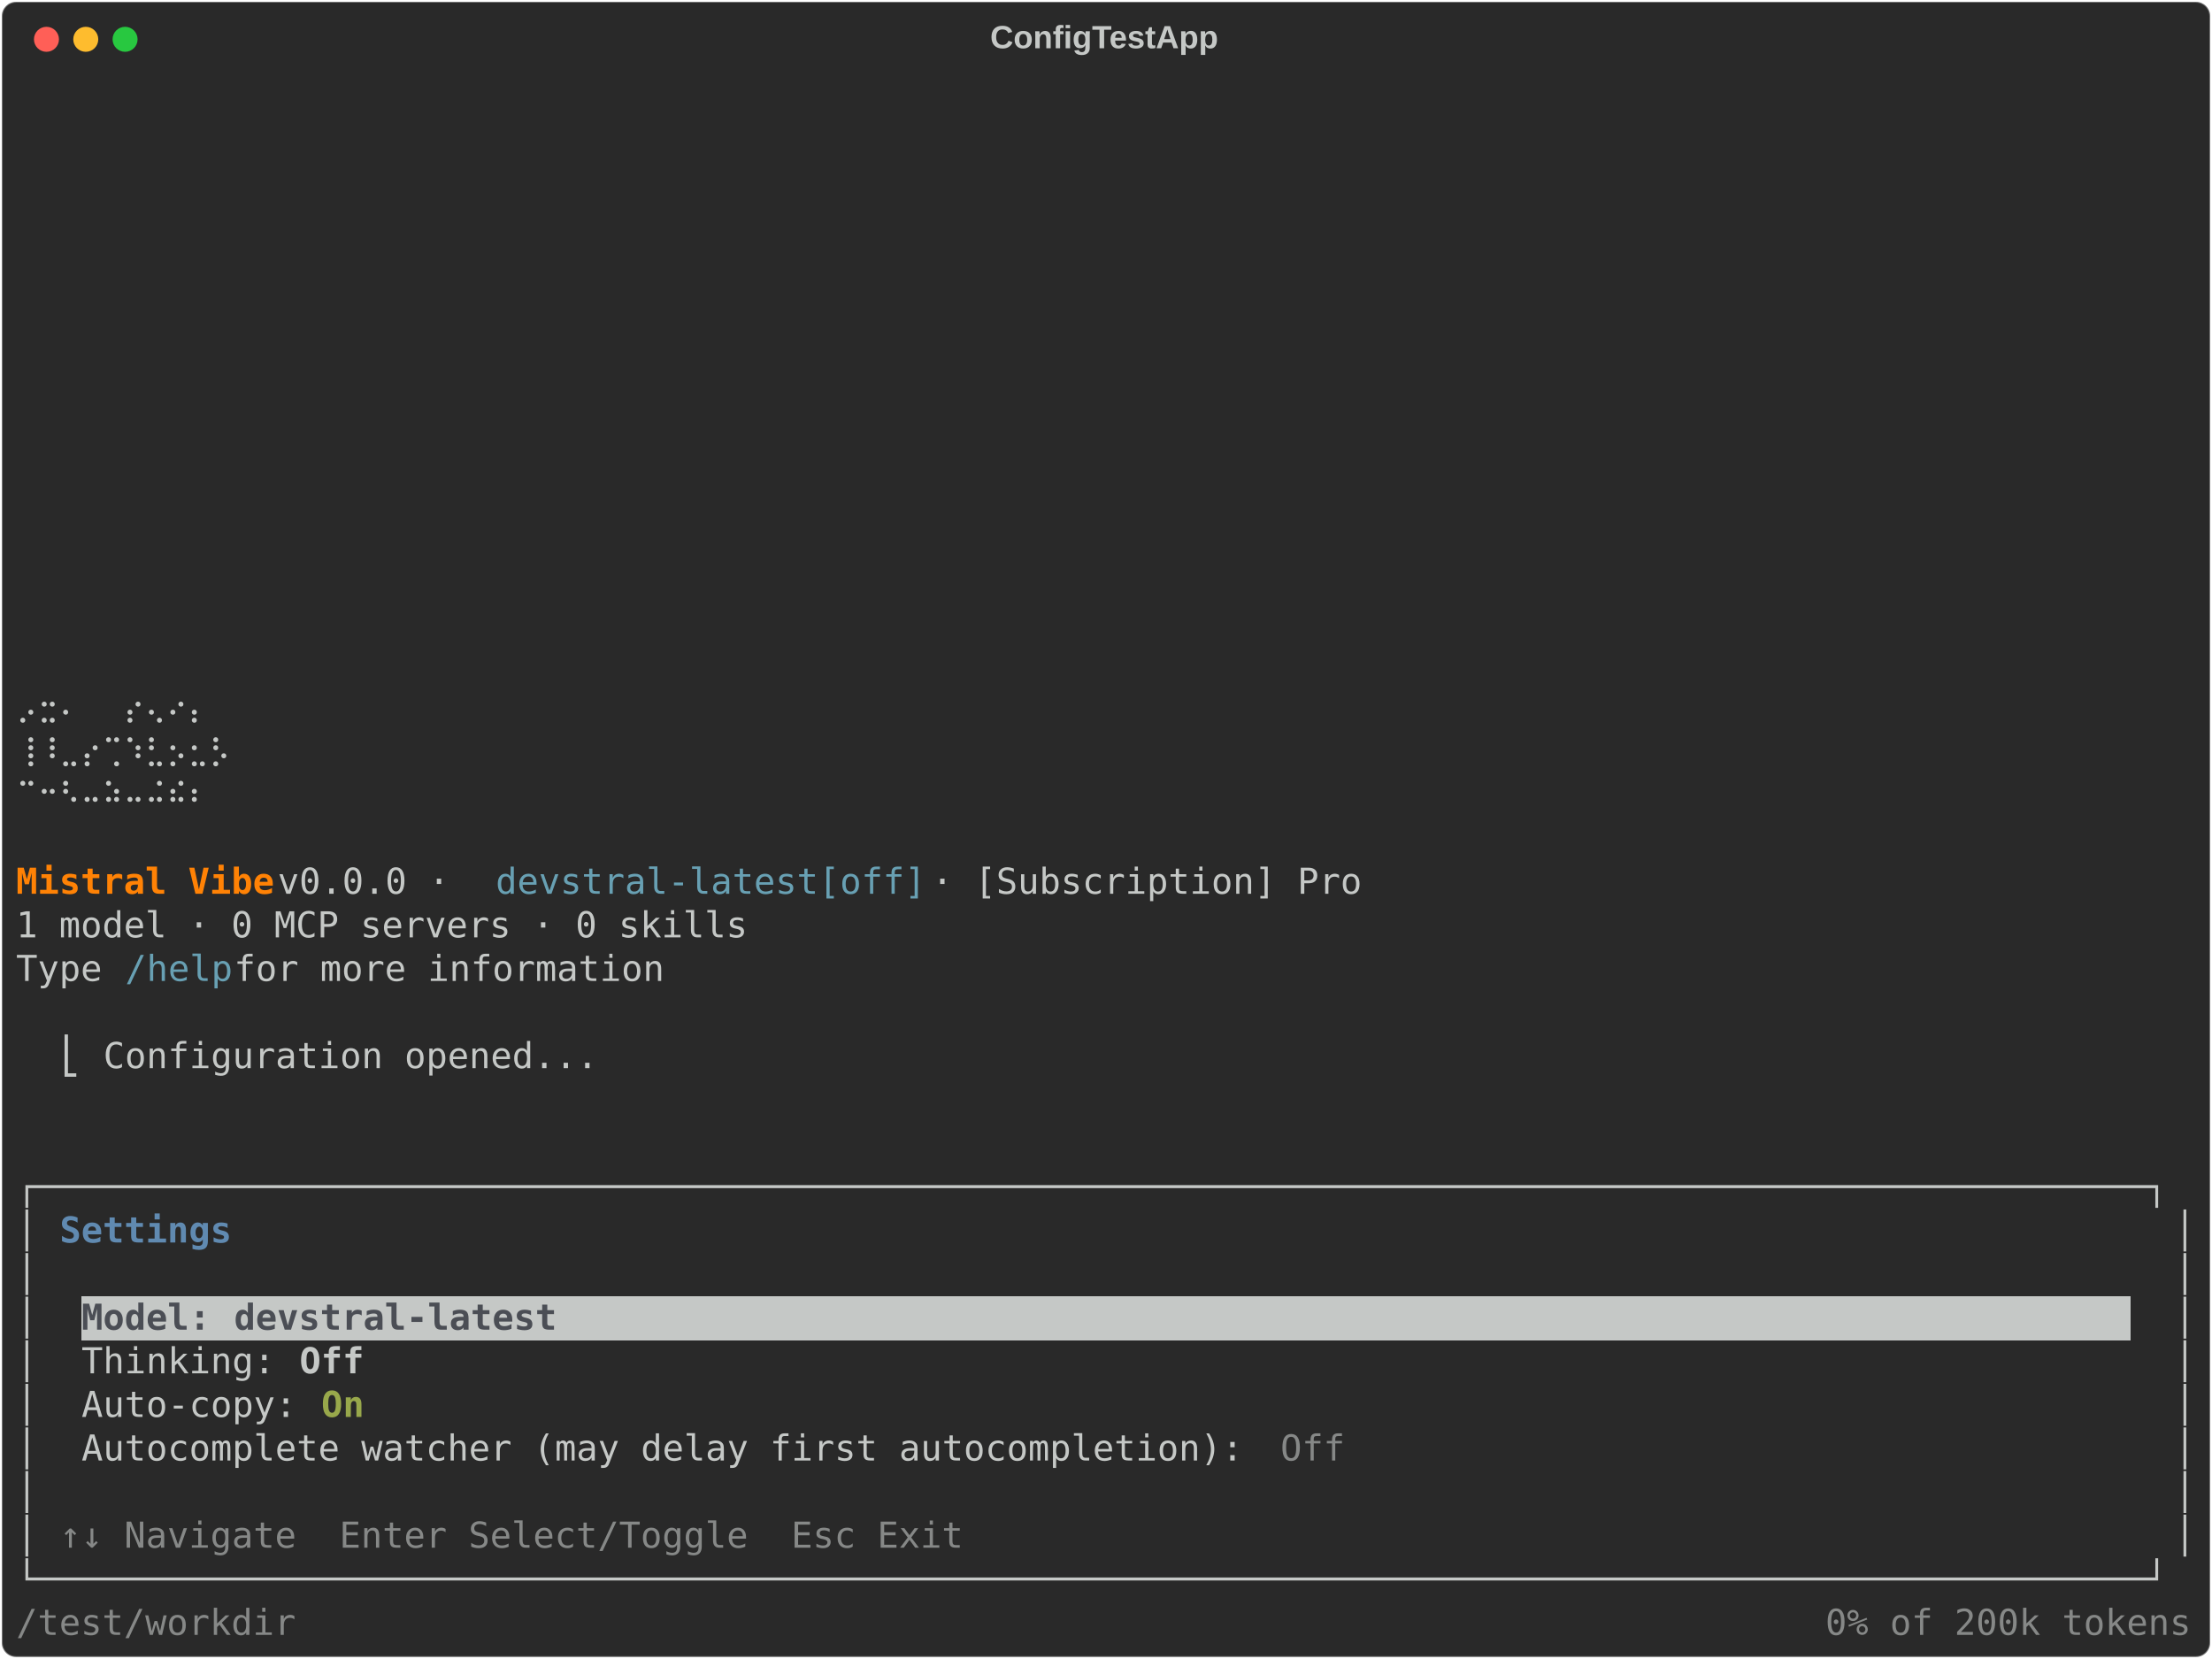
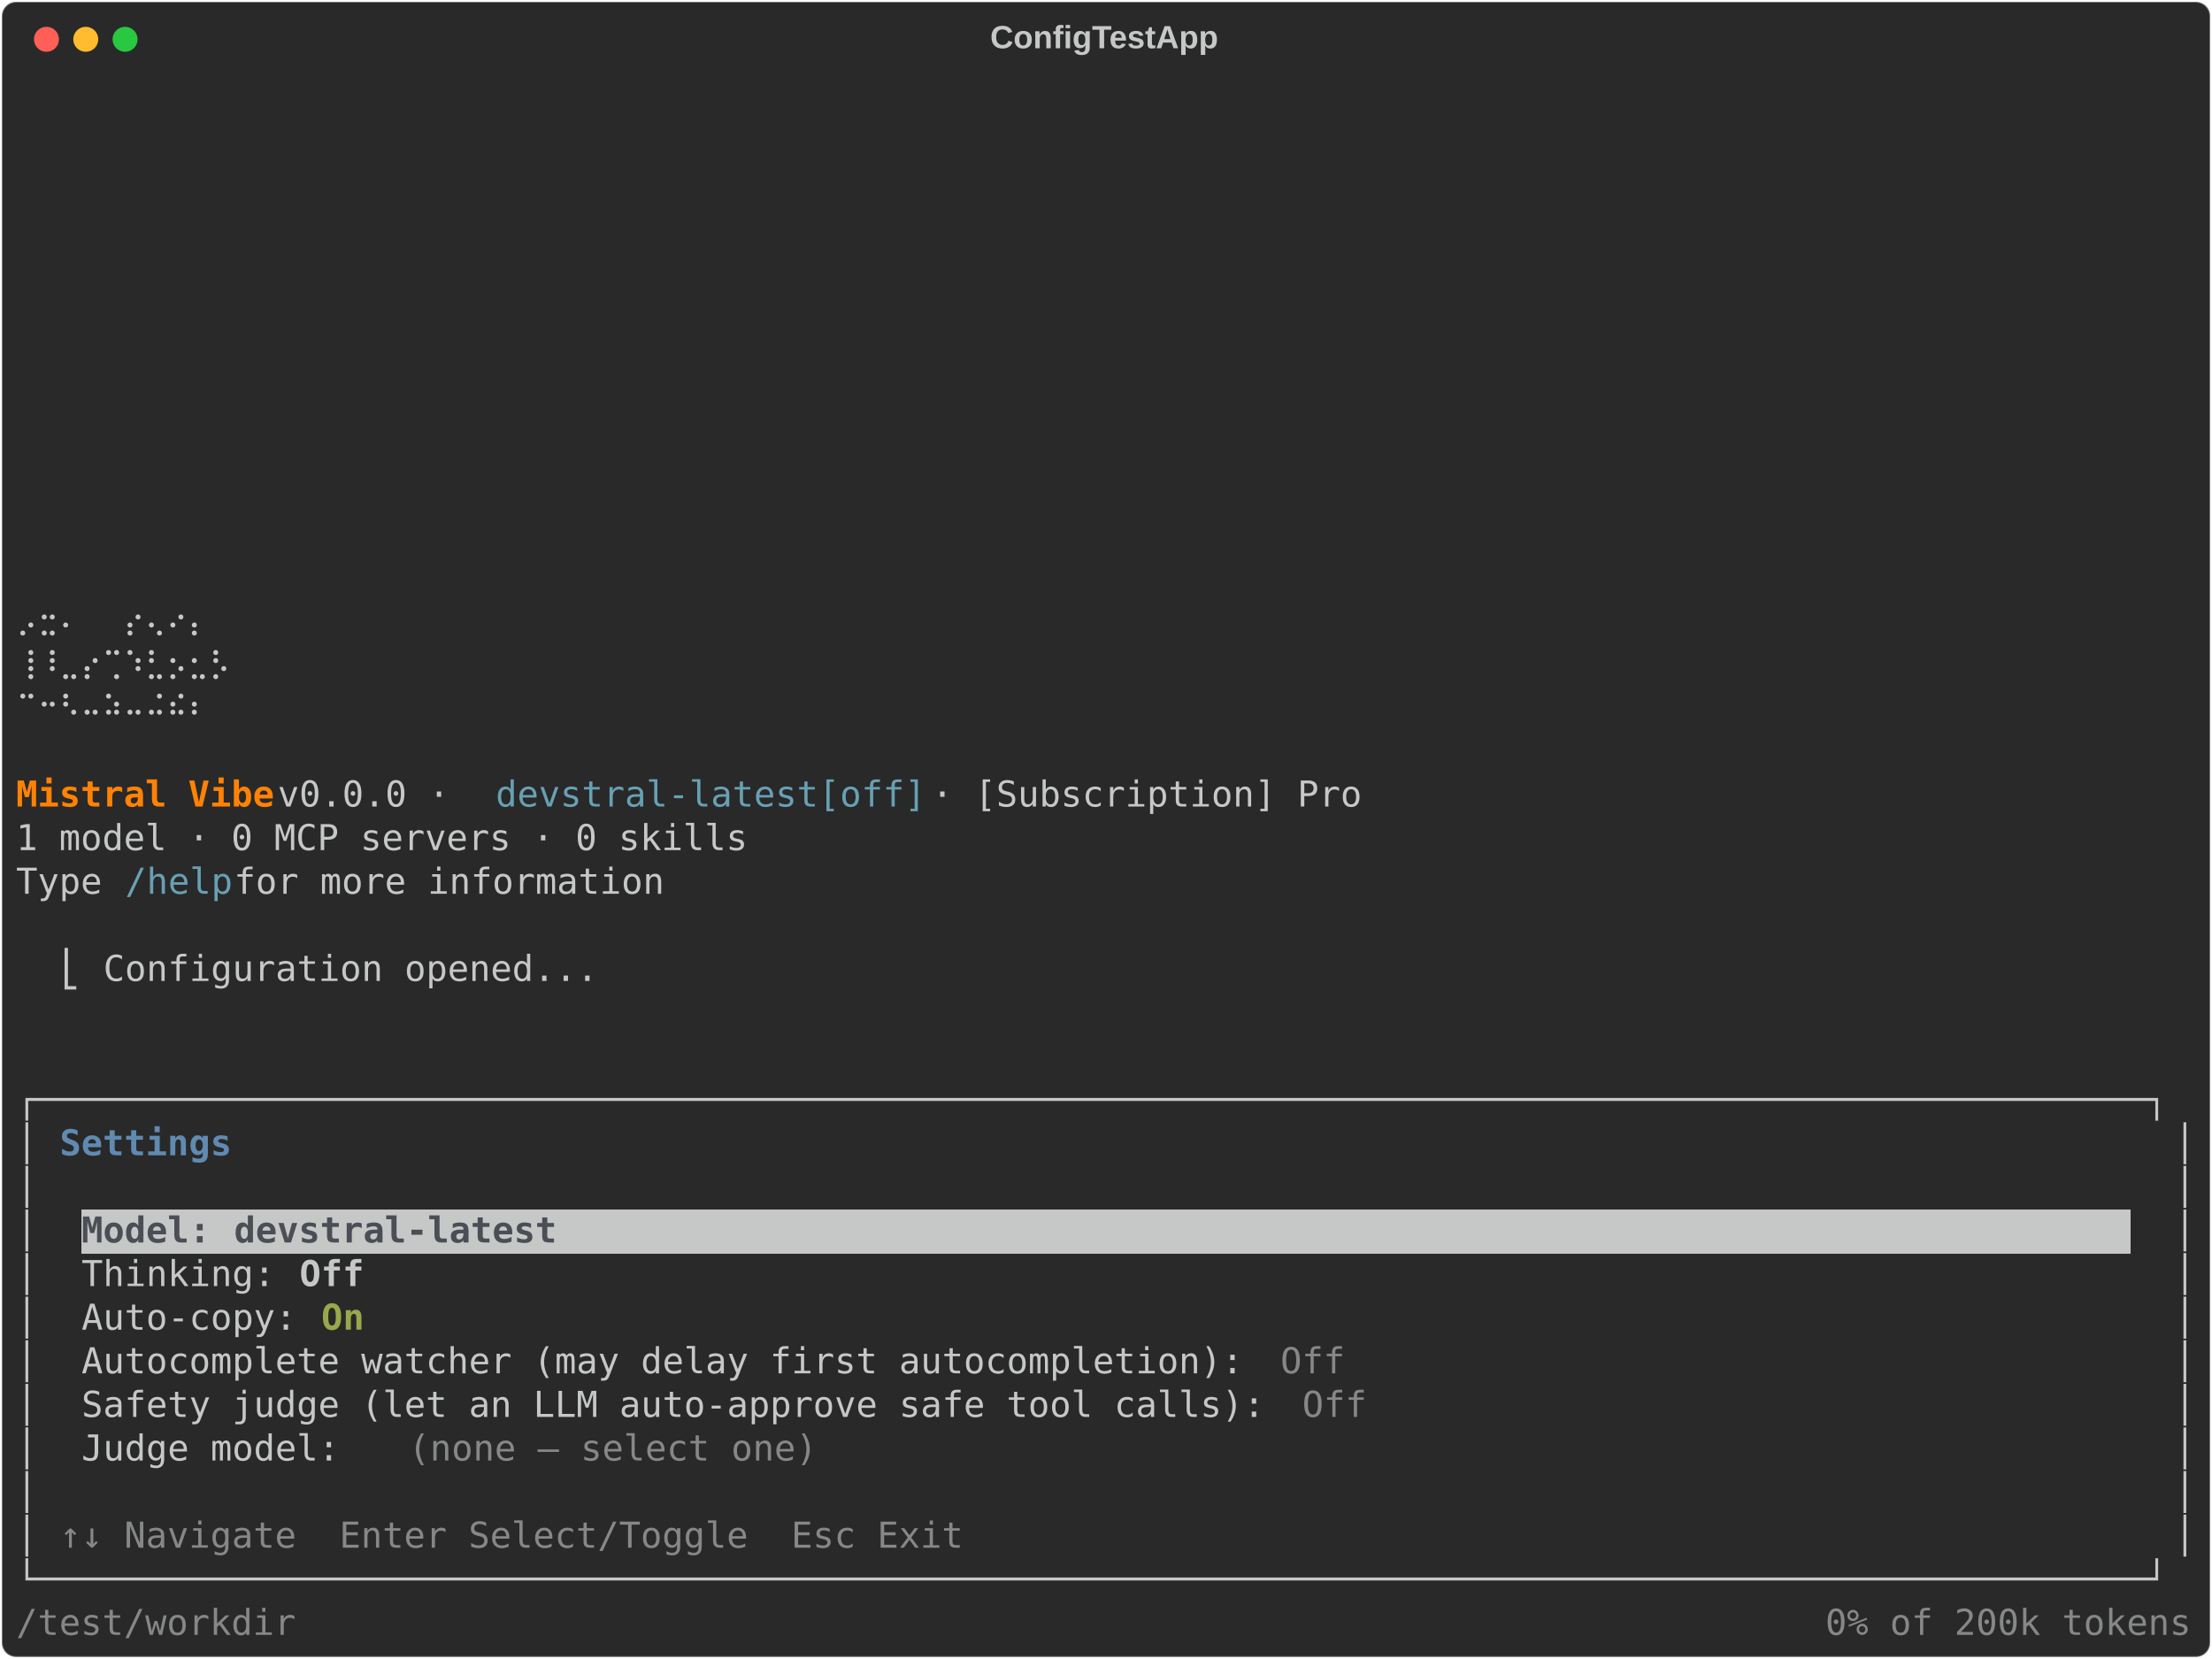
<svg xmlns="http://www.w3.org/2000/svg" class="rich-terminal" viewBox="0 0 1238 928.4">
  <style>

    @font-face {
        font-family: "Fira Code";
        src: local("FiraCode-Regular"),
                url("https://cdnjs.cloudflare.com/ajax/libs/firacode/6.2.0/woff2/FiraCode-Regular.woff2") format("woff2"),
                url("https://cdnjs.cloudflare.com/ajax/libs/firacode/6.2.0/woff/FiraCode-Regular.woff") format("woff");
        font-style: normal;
        font-weight: 400;
    }
    @font-face {
        font-family: "Fira Code";
        src: local("FiraCode-Bold"),
                url("https://cdnjs.cloudflare.com/ajax/libs/firacode/6.2.0/woff2/FiraCode-Bold.woff2") format("woff2"),
                url("https://cdnjs.cloudflare.com/ajax/libs/firacode/6.2.0/woff/FiraCode-Bold.woff") format("woff");
        font-style: bold;
        font-weight: 700;
    }

    .terminal-matrix {
        font-family: Fira Code, monospace;
        font-size: 20px;
        line-height: 24.4px;
        font-variant-east-asian: full-width;
    }

    .terminal-title {
        font-size: 18px;
        font-weight: bold;
        font-family: arial;
    }

    .terminal-r1 { fill: #c5c8c6 }
.terminal-r2 { fill: #ff8205;font-weight: bold }
.terminal-r3 { fill: #68a0b3 }
.terminal-r4 { fill: #608ab1;font-weight: bold }
.terminal-r5 { fill: #4b4e55;font-weight: bold }
.terminal-r6 { fill: #c5c8c6;font-weight: bold }
.terminal-r7 { fill: #98a84b;font-weight: bold }
.terminal-r8 { fill: #868887 }
    </style>
  <defs>
    <clipPath id="terminal-clip-terminal">
      <rect x="0" y="0" width="1219.0" height="877.4" />
    </clipPath>
    <clipPath id="terminal-line-0">
      <rect x="0" y="1.5" width="1220" height="24.65" />
    </clipPath>
    <clipPath id="terminal-line-1">
      <rect x="0" y="25.9" width="1220" height="24.65" />
    </clipPath>
    <clipPath id="terminal-line-2">
      <rect x="0" y="50.3" width="1220" height="24.65" />
    </clipPath>
    <clipPath id="terminal-line-3">
      <rect x="0" y="74.7" width="1220" height="24.65" />
    </clipPath>
    <clipPath id="terminal-line-4">
      <rect x="0" y="99.1" width="1220" height="24.65" />
    </clipPath>
    <clipPath id="terminal-line-5">
      <rect x="0" y="123.5" width="1220" height="24.65" />
    </clipPath>
    <clipPath id="terminal-line-6">
      <rect x="0" y="147.9" width="1220" height="24.65" />
    </clipPath>
    <clipPath id="terminal-line-7">
      <rect x="0" y="172.3" width="1220" height="24.65" />
    </clipPath>
    <clipPath id="terminal-line-8">
      <rect x="0" y="196.7" width="1220" height="24.65" />
    </clipPath>
    <clipPath id="terminal-line-9">
      <rect x="0" y="221.1" width="1220" height="24.65" />
    </clipPath>
    <clipPath id="terminal-line-10">
      <rect x="0" y="245.5" width="1220" height="24.65" />
    </clipPath>
    <clipPath id="terminal-line-11">
      <rect x="0" y="269.9" width="1220" height="24.65" />
    </clipPath>
    <clipPath id="terminal-line-12">
      <rect x="0" y="294.3" width="1220" height="24.65" />
    </clipPath>
    <clipPath id="terminal-line-13">
      <rect x="0" y="318.7" width="1220" height="24.65" />
    </clipPath>
    <clipPath id="terminal-line-14">
      <rect x="0" y="343.1" width="1220" height="24.65" />
    </clipPath>
    <clipPath id="terminal-line-15">
      <rect x="0" y="367.5" width="1220" height="24.65" />
    </clipPath>
    <clipPath id="terminal-line-16">
      <rect x="0" y="391.9" width="1220" height="24.65" />
    </clipPath>
    <clipPath id="terminal-line-17">
      <rect x="0" y="416.3" width="1220" height="24.65" />
    </clipPath>
    <clipPath id="terminal-line-18">
      <rect x="0" y="440.7" width="1220" height="24.65" />
    </clipPath>
    <clipPath id="terminal-line-19">
      <rect x="0" y="465.1" width="1220" height="24.65" />
    </clipPath>
    <clipPath id="terminal-line-20">
      <rect x="0" y="489.5" width="1220" height="24.65" />
    </clipPath>
    <clipPath id="terminal-line-21">
      <rect x="0" y="513.9" width="1220" height="24.65" />
    </clipPath>
    <clipPath id="terminal-line-22">
      <rect x="0" y="538.3" width="1220" height="24.65" />
    </clipPath>
    <clipPath id="terminal-line-23">
      <rect x="0" y="562.7" width="1220" height="24.65" />
    </clipPath>
    <clipPath id="terminal-line-24">
      <rect x="0" y="587.1" width="1220" height="24.65" />
    </clipPath>
    <clipPath id="terminal-line-25">
      <rect x="0" y="611.5" width="1220" height="24.65" />
    </clipPath>
    <clipPath id="terminal-line-26">
      <rect x="0" y="635.9" width="1220" height="24.65" />
    </clipPath>
    <clipPath id="terminal-line-27">
      <rect x="0" y="660.3" width="1220" height="24.65" />
    </clipPath>
    <clipPath id="terminal-line-28">
      <rect x="0" y="684.7" width="1220" height="24.65" />
    </clipPath>
    <clipPath id="terminal-line-29">
      <rect x="0" y="709.1" width="1220" height="24.65" />
    </clipPath>
    <clipPath id="terminal-line-30">
      <rect x="0" y="733.5" width="1220" height="24.65" />
    </clipPath>
    <clipPath id="terminal-line-31">
      <rect x="0" y="757.9" width="1220" height="24.65" />
    </clipPath>
    <clipPath id="terminal-line-32">
      <rect x="0" y="782.3" width="1220" height="24.65" />
    </clipPath>
    <clipPath id="terminal-line-33">
      <rect x="0" y="806.7" width="1220" height="24.65" />
    </clipPath>
    <clipPath id="terminal-line-34">
      <rect x="0" y="831.1" width="1220" height="24.65" />
    </clipPath>
  </defs>
  <rect fill="#292929" stroke="rgba(255,255,255,0.35)" stroke-width="1" x="1" y="1" width="1236" height="926.4" rx="8" />
  <text class="terminal-title" fill="#c5c8c6" text-anchor="middle" x="618" y="27">ConfigTestApp</text>
  <g transform="translate(26,22)">
    <circle cx="0" cy="0" r="7" fill="#ff5f57" />
    <circle cx="22" cy="0" r="7" fill="#febc2e" />
    <circle cx="44" cy="0" r="7" fill="#28c840" />
  </g>
  <g transform="translate(9, 41)" clip-path="url(#terminal-clip-terminal)">
-     <rect fill="#c5c8c6" x="36.6" y="684.7" width="85.4" height="24.65" shape-rendering="crispEdges" />
-     <rect fill="#c5c8c6" x="122" y="684.7" width="183" height="24.65" shape-rendering="crispEdges" />
-     <rect fill="#c5c8c6" x="305" y="684.7" width="878.4" height="24.65" shape-rendering="crispEdges" />
+     <rect fill="#c5c8c6" x="36.6" y="635.9" width="85.4" height="24.65" shape-rendering="crispEdges" />
+     <rect fill="#c5c8c6" x="122" y="635.9" width="183" height="24.65" shape-rendering="crispEdges" />
+     <rect fill="#c5c8c6" x="305" y="635.9" width="878.4" height="24.65" shape-rendering="crispEdges" />
    <g class="terminal-matrix">
      <text class="terminal-r1" x="1220" y="20" textLength="12.2" clip-path="url(#terminal-line-0)">
</text>
      <text class="terminal-r1" x="1220" y="44.4" textLength="12.2" clip-path="url(#terminal-line-1)">
</text>
      <text class="terminal-r1" x="1220" y="68.8" textLength="12.2" clip-path="url(#terminal-line-2)">
</text>
      <text class="terminal-r1" x="1220" y="93.2" textLength="12.2" clip-path="url(#terminal-line-3)">
</text>
      <text class="terminal-r1" x="1220" y="117.6" textLength="12.2" clip-path="url(#terminal-line-4)">
</text>
      <text class="terminal-r1" x="1220" y="142" textLength="12.2" clip-path="url(#terminal-line-5)">
</text>
      <text class="terminal-r1" x="1220" y="166.4" textLength="12.2" clip-path="url(#terminal-line-6)">
</text>
      <text class="terminal-r1" x="1220" y="190.8" textLength="12.2" clip-path="url(#terminal-line-7)">
</text>
      <text class="terminal-r1" x="1220" y="215.2" textLength="12.2" clip-path="url(#terminal-line-8)">
</text>
      <text class="terminal-r1" x="1220" y="239.6" textLength="12.2" clip-path="url(#terminal-line-9)">
</text>
      <text class="terminal-r1" x="1220" y="264" textLength="12.2" clip-path="url(#terminal-line-10)">
</text>
      <text class="terminal-r1" x="1220" y="288.4" textLength="12.2" clip-path="url(#terminal-line-11)">
</text>
+       <text class="terminal-r1" x="0" y="312.8" textLength="134.2" clip-path="url(#terminal-line-12)">  ⡠⣒⠄  ⡔⢄⠔⡄</text>
      <text class="terminal-r1" x="1220" y="312.8" textLength="12.2" clip-path="url(#terminal-line-12)">
</text>
+       <text class="terminal-r1" x="0" y="337.2" textLength="134.2" clip-path="url(#terminal-line-13)"> ⢸⠸⣀⡔⢉⠱⣃⡢⣂⡣</text>
      <text class="terminal-r1" x="1220" y="337.2" textLength="12.2" clip-path="url(#terminal-line-13)">
</text>
-       <text class="terminal-r1" x="0" y="361.6" textLength="134.2" clip-path="url(#terminal-line-14)">  ⡠⣒⠄  ⡔⢄⠔⡄</text>
+       <text class="terminal-r1" x="0" y="361.6" textLength="134.2" clip-path="url(#terminal-line-14)">  ⠉⠒⠣⠤⠵⠤⠬⠮⠆</text>
      <text class="terminal-r1" x="1220" y="361.6" textLength="12.2" clip-path="url(#terminal-line-14)">
</text>
-       <text class="terminal-r1" x="0" y="386" textLength="134.2" clip-path="url(#terminal-line-15)"> ⢸⠸⣀⡔⢉⠱⣃⡢⣂⡣</text>
      <text class="terminal-r1" x="1220" y="386" textLength="12.2" clip-path="url(#terminal-line-15)">
</text>
-       <text class="terminal-r1" x="0" y="410.4" textLength="134.2" clip-path="url(#terminal-line-16)">  ⠉⠒⠣⠤⠵⠤⠬⠮⠆</text>
+       <text class="terminal-r2" x="0" y="410.4" textLength="146.4" clip-path="url(#terminal-line-16)">Mistral Vibe</text>
+       <text class="terminal-r1" x="146.4" y="410.4" textLength="122" clip-path="url(#terminal-line-16)"> v0.0.0 · </text>
+       <text class="terminal-r3" x="268.4" y="410.4" textLength="244" clip-path="url(#terminal-line-16)">devstral-latest[off]</text>
+       <text class="terminal-r1" x="512.4" y="410.4" textLength="256.2" clip-path="url(#terminal-line-16)"> · [Subscription] Pro</text>
      <text class="terminal-r1" x="1220" y="410.4" textLength="12.2" clip-path="url(#terminal-line-16)">
</text>
+       <text class="terminal-r1" x="0" y="434.8" textLength="414.8" clip-path="url(#terminal-line-17)">1 model · 0 MCP servers · 0 skills</text>
      <text class="terminal-r1" x="1220" y="434.8" textLength="12.2" clip-path="url(#terminal-line-17)">
</text>
-       <text class="terminal-r2" x="0" y="459.2" textLength="146.4" clip-path="url(#terminal-line-18)">Mistral Vibe</text>
-       <text class="terminal-r1" x="146.4" y="459.2" textLength="122" clip-path="url(#terminal-line-18)"> v0.0.0 · </text>
-       <text class="terminal-r3" x="268.4" y="459.2" textLength="244" clip-path="url(#terminal-line-18)">devstral-latest[off]</text>
-       <text class="terminal-r1" x="512.4" y="459.2" textLength="256.2" clip-path="url(#terminal-line-18)"> · [Subscription] Pro</text>
+       <text class="terminal-r1" x="0" y="459.2" textLength="61" clip-path="url(#terminal-line-18)">Type </text>
+       <text class="terminal-r3" x="61" y="459.2" textLength="61" clip-path="url(#terminal-line-18)">/help</text>
+       <text class="terminal-r1" x="122" y="459.2" textLength="256.2" clip-path="url(#terminal-line-18)"> for more information</text>
      <text class="terminal-r1" x="1220" y="459.2" textLength="12.2" clip-path="url(#terminal-line-18)">
</text>
-       <text class="terminal-r1" x="0" y="483.6" textLength="414.8" clip-path="url(#terminal-line-19)">1 model · 0 MCP servers · 0 skills</text>
      <text class="terminal-r1" x="1220" y="483.6" textLength="12.2" clip-path="url(#terminal-line-19)">
</text>
-       <text class="terminal-r1" x="0" y="508" textLength="61" clip-path="url(#terminal-line-20)">Type </text>
-       <text class="terminal-r3" x="61" y="508" textLength="61" clip-path="url(#terminal-line-20)">/help</text>
-       <text class="terminal-r1" x="122" y="508" textLength="256.2" clip-path="url(#terminal-line-20)"> for more information</text>
+       <text class="terminal-r1" x="24.4" y="508" textLength="12.2" clip-path="url(#terminal-line-20)">⎣</text>
+       <text class="terminal-r1" x="48.8" y="508" textLength="280.6" clip-path="url(#terminal-line-20)">Configuration opened...</text>
      <text class="terminal-r1" x="1220" y="508" textLength="12.2" clip-path="url(#terminal-line-20)">
</text>
      <text class="terminal-r1" x="1220" y="532.4" textLength="12.2" clip-path="url(#terminal-line-21)">
</text>
-       <text class="terminal-r1" x="24.4" y="556.8" textLength="12.2" clip-path="url(#terminal-line-22)">⎣</text>
-       <text class="terminal-r1" x="48.8" y="556.8" textLength="280.6" clip-path="url(#terminal-line-22)">Configuration opened...</text>
      <text class="terminal-r1" x="1220" y="556.8" textLength="12.2" clip-path="url(#terminal-line-22)">
</text>
+       <text class="terminal-r1" x="0" y="581.2" textLength="1220" clip-path="url(#terminal-line-23)">┌──────────────────────────────────────────────────────────────────────────────────────────────────┐</text>
      <text class="terminal-r1" x="1220" y="581.2" textLength="12.2" clip-path="url(#terminal-line-23)">
</text>
+       <text class="terminal-r1" x="0" y="605.6" textLength="12.2" clip-path="url(#terminal-line-24)">│</text>
+       <text class="terminal-r4" x="24.4" y="605.6" textLength="97.6" clip-path="url(#terminal-line-24)">Settings</text>
+       <text class="terminal-r1" x="1207.8" y="605.6" textLength="12.2" clip-path="url(#terminal-line-24)">│</text>
      <text class="terminal-r1" x="1220" y="605.6" textLength="12.2" clip-path="url(#terminal-line-24)">
</text>
-       <text class="terminal-r1" x="0" y="630" textLength="1220" clip-path="url(#terminal-line-25)">┌──────────────────────────────────────────────────────────────────────────────────────────────────┐</text>
+       <text class="terminal-r1" x="0" y="630" textLength="12.2" clip-path="url(#terminal-line-25)">│</text>
+       <text class="terminal-r1" x="1207.8" y="630" textLength="12.2" clip-path="url(#terminal-line-25)">│</text>
      <text class="terminal-r1" x="1220" y="630" textLength="12.2" clip-path="url(#terminal-line-25)">
</text>
      <text class="terminal-r1" x="0" y="654.4" textLength="12.2" clip-path="url(#terminal-line-26)">│</text>
-       <text class="terminal-r4" x="24.4" y="654.4" textLength="97.6" clip-path="url(#terminal-line-26)">Settings</text>
+       <text class="terminal-r5" x="36.6" y="654.4" textLength="85.4" clip-path="url(#terminal-line-26)">Model: </text>
+       <text class="terminal-r5" x="122" y="654.4" textLength="183" clip-path="url(#terminal-line-26)">devstral-latest</text>
      <text class="terminal-r1" x="1207.8" y="654.4" textLength="12.2" clip-path="url(#terminal-line-26)">│</text>
      <text class="terminal-r1" x="1220" y="654.4" textLength="12.2" clip-path="url(#terminal-line-26)">
</text>
      <text class="terminal-r1" x="0" y="678.8" textLength="12.2" clip-path="url(#terminal-line-27)">│</text>
+       <text class="terminal-r1" x="36.6" y="678.8" textLength="122" clip-path="url(#terminal-line-27)">Thinking: </text>
+       <text class="terminal-r6" x="158.6" y="678.8" textLength="36.6" clip-path="url(#terminal-line-27)">Off</text>
      <text class="terminal-r1" x="1207.8" y="678.8" textLength="12.2" clip-path="url(#terminal-line-27)">│</text>
      <text class="terminal-r1" x="1220" y="678.8" textLength="12.2" clip-path="url(#terminal-line-27)">
</text>
      <text class="terminal-r1" x="0" y="703.2" textLength="12.2" clip-path="url(#terminal-line-28)">│</text>
-       <text class="terminal-r5" x="36.6" y="703.2" textLength="85.4" clip-path="url(#terminal-line-28)">Model: </text>
-       <text class="terminal-r5" x="122" y="703.2" textLength="183" clip-path="url(#terminal-line-28)">devstral-latest</text>
+       <text class="terminal-r1" x="36.6" y="703.2" textLength="134.2" clip-path="url(#terminal-line-28)">Auto-copy: </text>
+       <text class="terminal-r7" x="170.8" y="703.2" textLength="24.4" clip-path="url(#terminal-line-28)">On</text>
      <text class="terminal-r1" x="1207.8" y="703.2" textLength="12.2" clip-path="url(#terminal-line-28)">│</text>
      <text class="terminal-r1" x="1220" y="703.2" textLength="12.2" clip-path="url(#terminal-line-28)">
</text>
      <text class="terminal-r1" x="0" y="727.6" textLength="12.2" clip-path="url(#terminal-line-29)">│</text>
-       <text class="terminal-r1" x="36.6" y="727.6" textLength="122" clip-path="url(#terminal-line-29)">Thinking: </text>
-       <text class="terminal-r6" x="158.6" y="727.6" textLength="36.6" clip-path="url(#terminal-line-29)">Off</text>
+       <text class="terminal-r1" x="36.6" y="727.6" textLength="671" clip-path="url(#terminal-line-29)">Autocomplete watcher (may delay first autocompletion): </text>
+       <text class="terminal-r8" x="707.6" y="727.6" textLength="36.6" clip-path="url(#terminal-line-29)">Off</text>
      <text class="terminal-r1" x="1207.8" y="727.6" textLength="12.2" clip-path="url(#terminal-line-29)">│</text>
      <text class="terminal-r1" x="1220" y="727.6" textLength="12.2" clip-path="url(#terminal-line-29)">
</text>
      <text class="terminal-r1" x="0" y="752" textLength="12.2" clip-path="url(#terminal-line-30)">│</text>
-       <text class="terminal-r1" x="36.6" y="752" textLength="134.2" clip-path="url(#terminal-line-30)">Auto-copy: </text>
-       <text class="terminal-r7" x="170.8" y="752" textLength="24.4" clip-path="url(#terminal-line-30)">On</text>
+       <text class="terminal-r1" x="36.6" y="752" textLength="683.2" clip-path="url(#terminal-line-30)">Safety judge (let an LLM auto-approve safe tool calls): </text>
+       <text class="terminal-r8" x="719.8" y="752" textLength="36.6" clip-path="url(#terminal-line-30)">Off</text>
      <text class="terminal-r1" x="1207.8" y="752" textLength="12.2" clip-path="url(#terminal-line-30)">│</text>
      <text class="terminal-r1" x="1220" y="752" textLength="12.2" clip-path="url(#terminal-line-30)">
</text>
      <text class="terminal-r1" x="0" y="776.4" textLength="12.2" clip-path="url(#terminal-line-31)">│</text>
-       <text class="terminal-r1" x="36.6" y="776.4" textLength="671" clip-path="url(#terminal-line-31)">Autocomplete watcher (may delay first autocompletion): </text>
-       <text class="terminal-r8" x="707.6" y="776.4" textLength="36.6" clip-path="url(#terminal-line-31)">Off</text>
+       <text class="terminal-r1" x="36.6" y="776.4" textLength="183" clip-path="url(#terminal-line-31)">  Judge model: </text>
+       <text class="terminal-r8" x="219.6" y="776.4" textLength="231.8" clip-path="url(#terminal-line-31)">(none — select one)</text>
      <text class="terminal-r1" x="1207.8" y="776.4" textLength="12.2" clip-path="url(#terminal-line-31)">│</text>
      <text class="terminal-r1" x="1220" y="776.4" textLength="12.2" clip-path="url(#terminal-line-31)">
</text>
      <text class="terminal-r1" x="0" y="800.8" textLength="12.2" clip-path="url(#terminal-line-32)">│</text>
      <text class="terminal-r1" x="1207.8" y="800.8" textLength="12.2" clip-path="url(#terminal-line-32)">│</text>
      <text class="terminal-r1" x="1220" y="800.8" textLength="12.2" clip-path="url(#terminal-line-32)">
</text>
      <text class="terminal-r1" x="0" y="825.2" textLength="12.2" clip-path="url(#terminal-line-33)">│</text>
      <text class="terminal-r8" x="24.4" y="825.2" textLength="512.4" clip-path="url(#terminal-line-33)">↑↓ Navigate  Enter Select/Toggle  Esc Exit</text>
      <text class="terminal-r1" x="1207.8" y="825.2" textLength="12.2" clip-path="url(#terminal-line-33)">│</text>
      <text class="terminal-r1" x="1220" y="825.2" textLength="12.2" clip-path="url(#terminal-line-33)">
</text>
      <text class="terminal-r1" x="0" y="849.6" textLength="1220" clip-path="url(#terminal-line-34)">└──────────────────────────────────────────────────────────────────────────────────────────────────┘</text>
      <text class="terminal-r1" x="1220" y="849.6" textLength="12.2" clip-path="url(#terminal-line-34)">
</text>
      <text class="terminal-r8" x="0" y="874" textLength="158.6" clip-path="url(#terminal-line-35)">/test/workdir</text>
      <text class="terminal-r8" x="1012.6" y="874" textLength="207.4" clip-path="url(#terminal-line-35)">0% of 200k tokens</text>
    </g>
  </g>
</svg>
